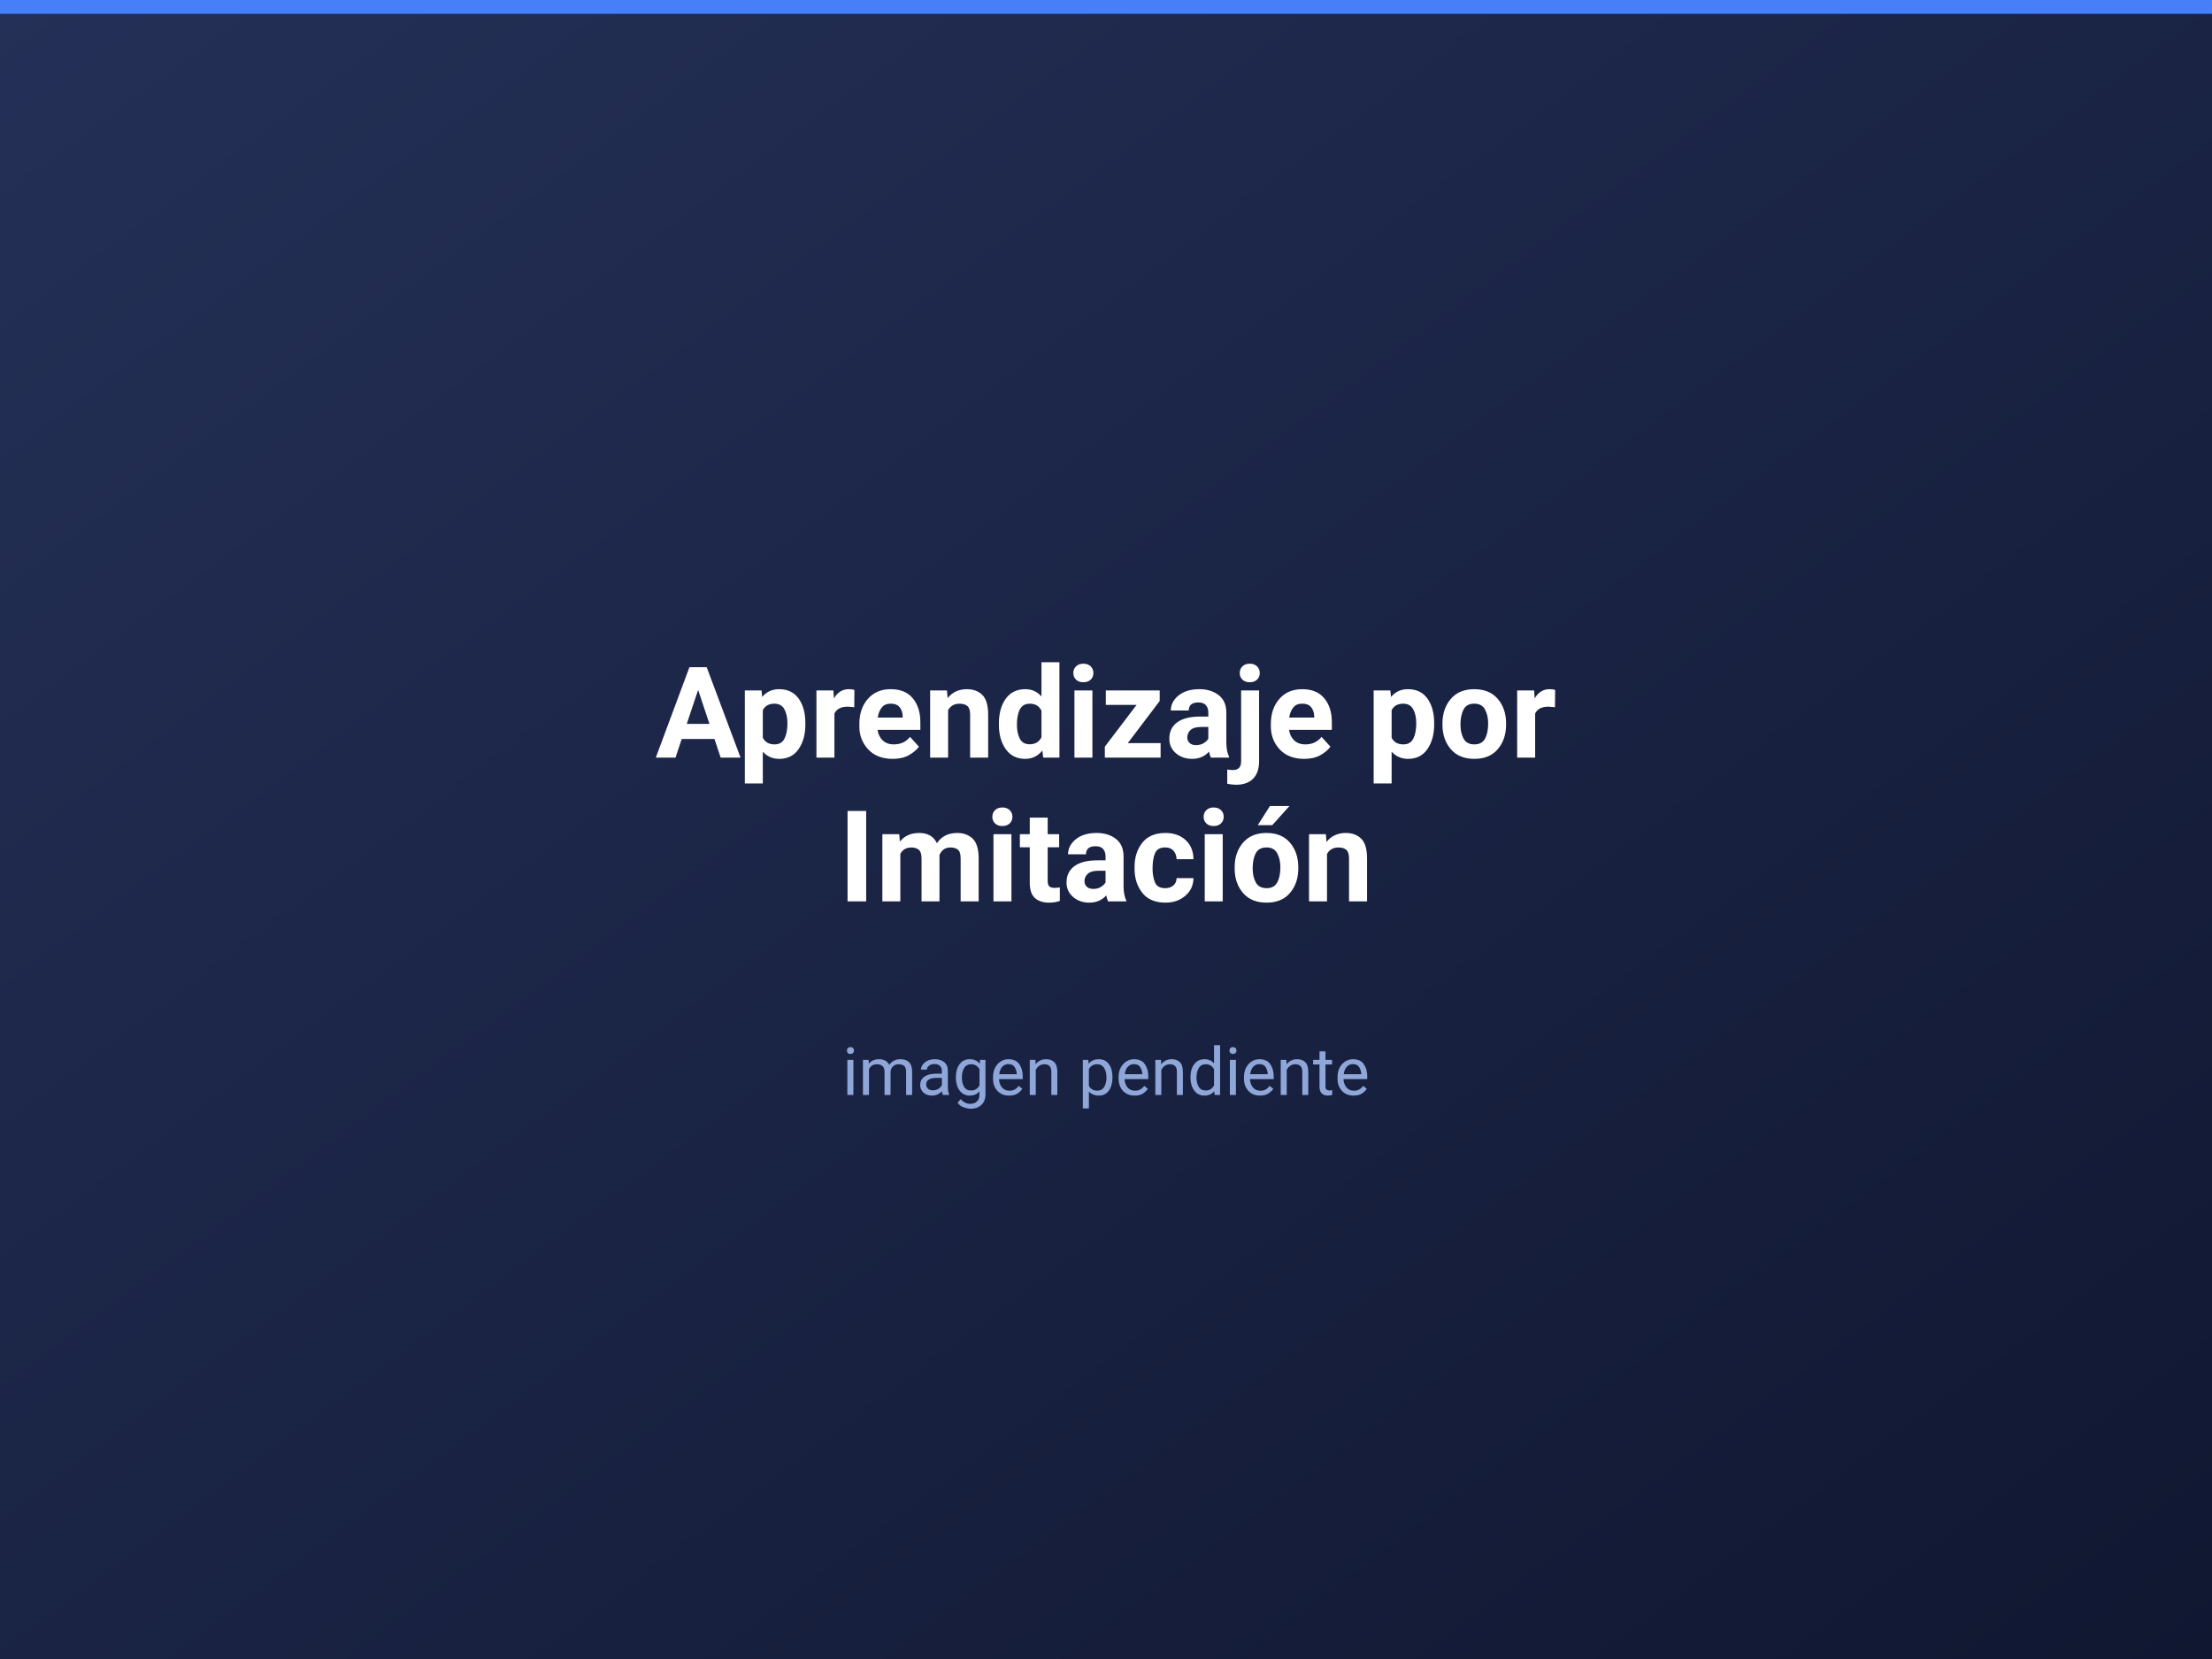
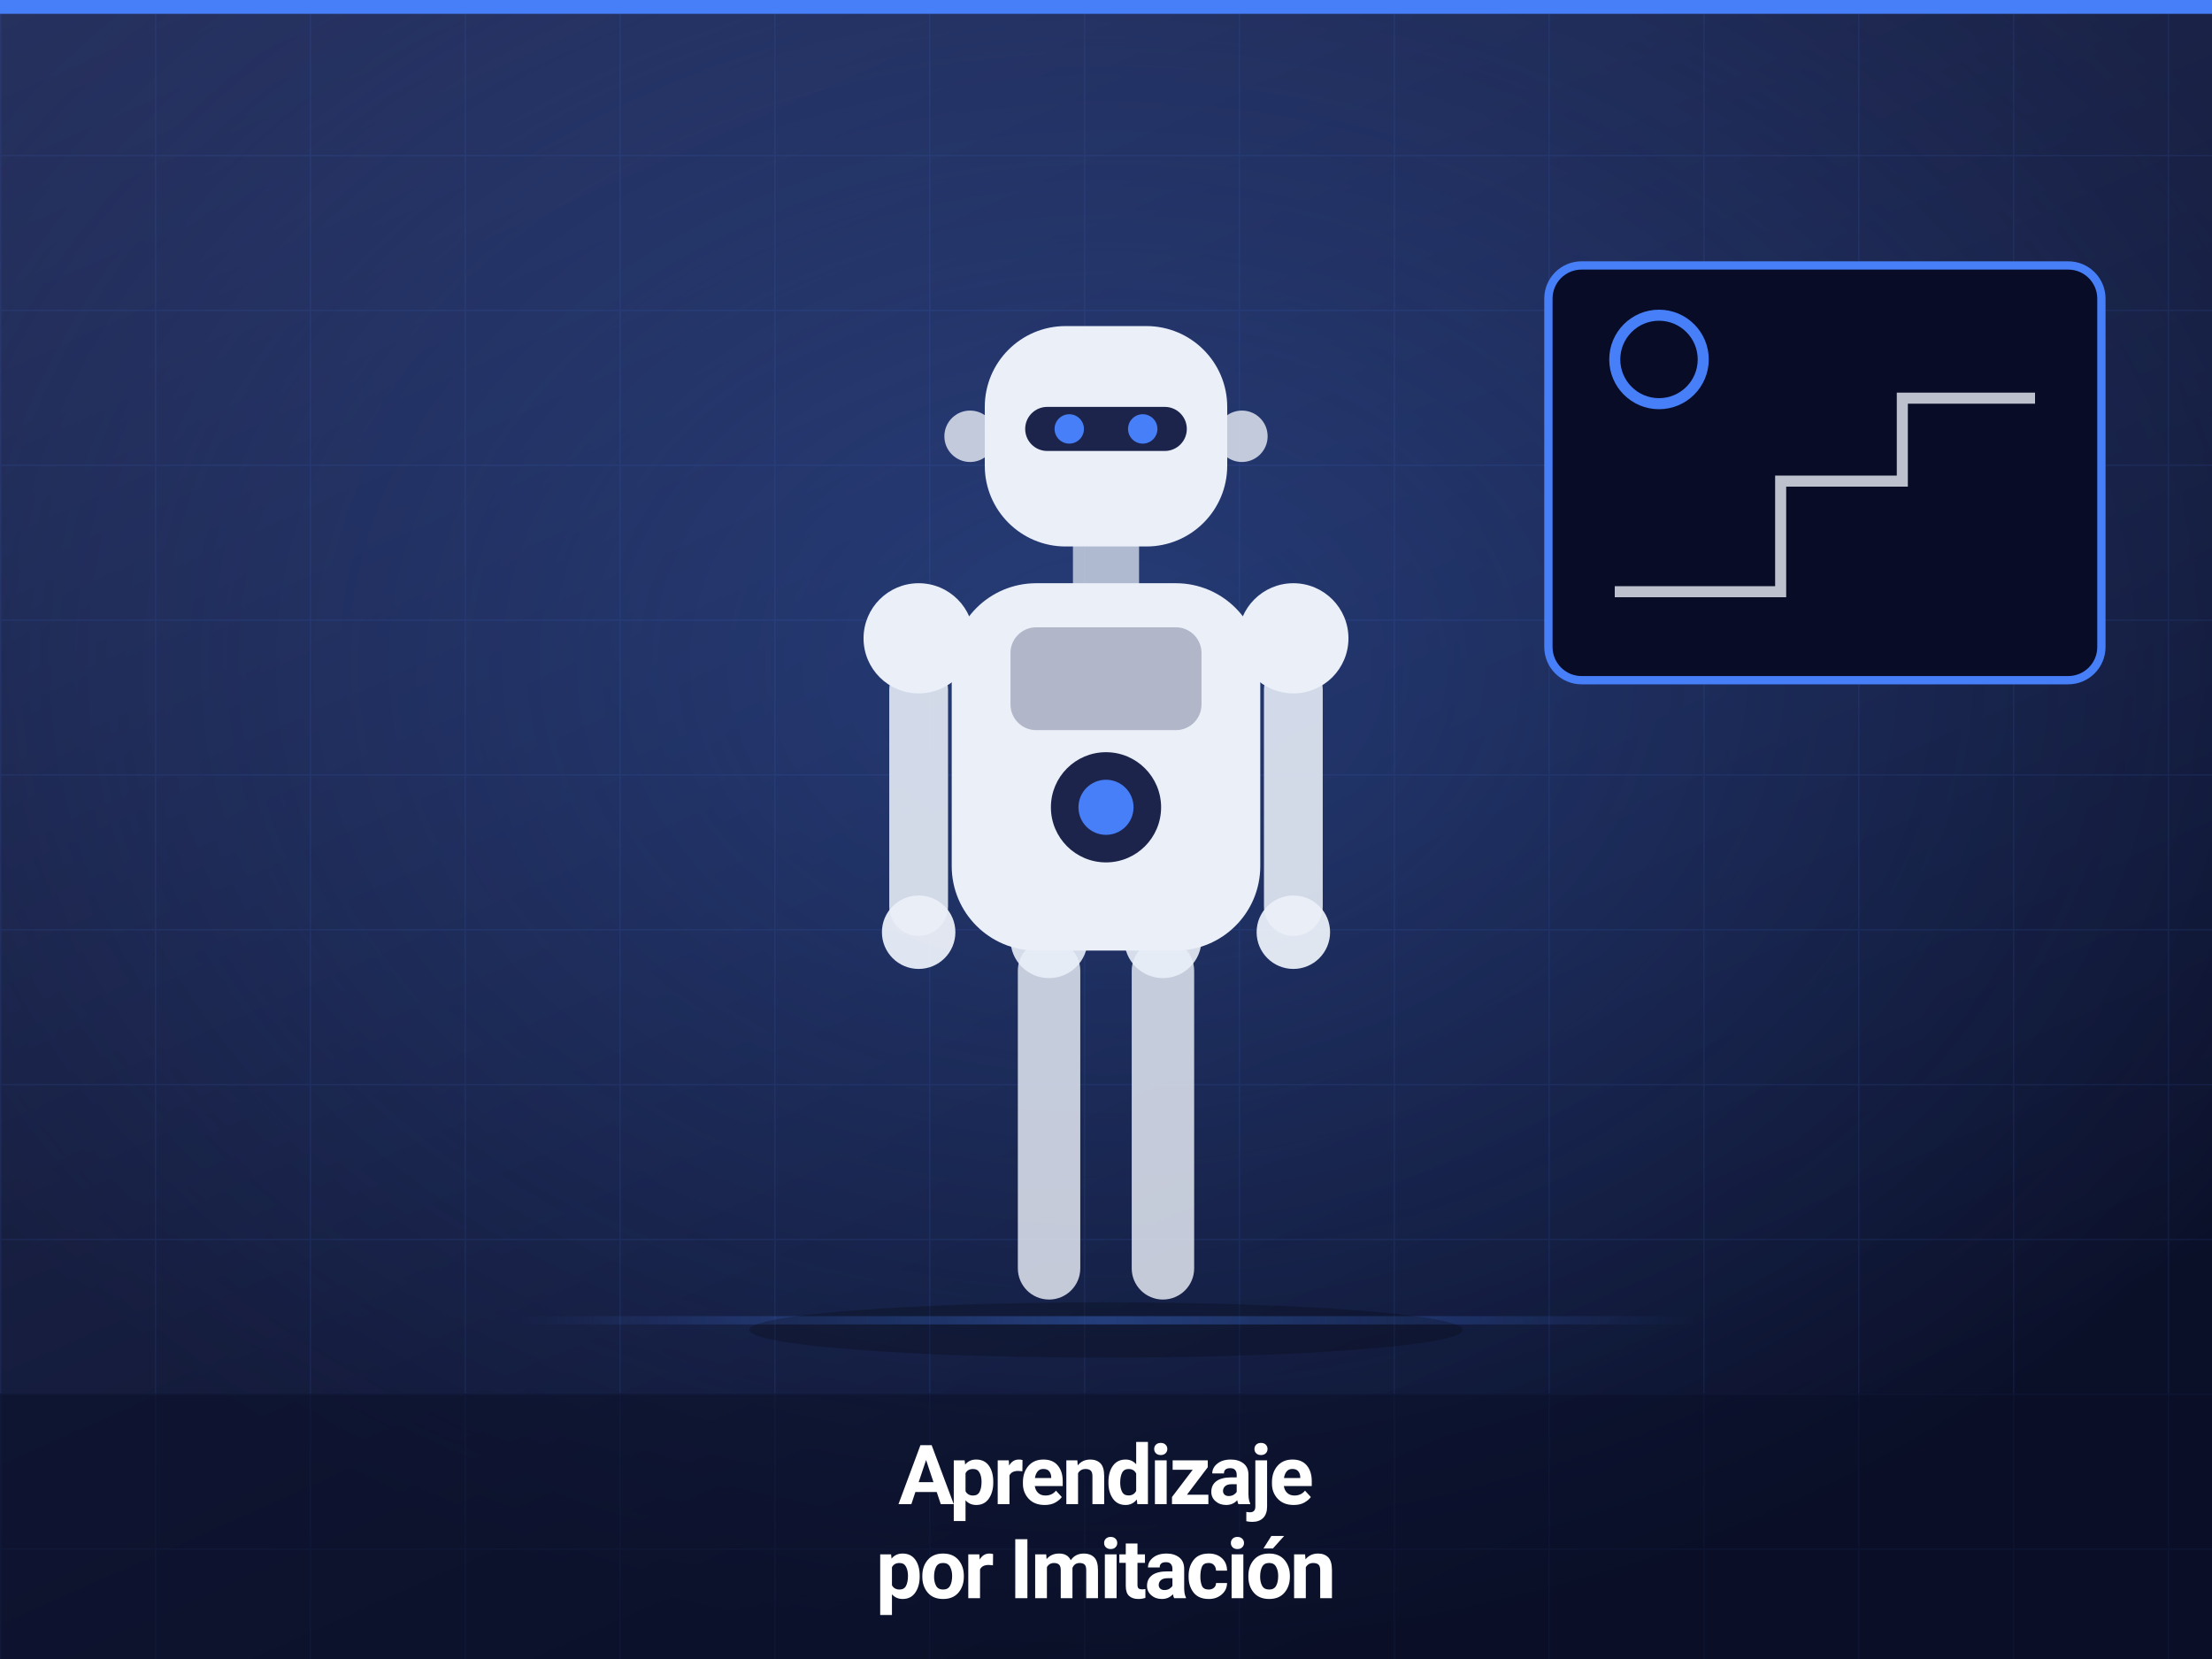
<svg xmlns="http://www.w3.org/2000/svg" viewBox="0 0 800 600" width="800" height="600">
  <defs>
-     <linearGradient id="g" x1="0" y1="0" x2="1" y2="1">
-       <stop offset="0" stop-color="#243057" />
-       <stop offset="1" stop-color="#101731" />
+     <linearGradient id="f" x1="0" y1="0" x2=".6" y2="1">
+       <stop offset="0" stop-color="#26315f" />
+       <stop offset="1" stop-color="#0b1029" />
+     </linearGradient>
+     <radialGradient id="halo" cx="50%" cy="40%" r="60%">
+       <stop offset="0" stop-color="#467ff7" stop-opacity=".28" />
+       <stop offset="1" stop-color="#467ff7" stop-opacity="0" />
+     </radialGradient>
+     <pattern id="rej" width="56" height="56" patternUnits="userSpaceOnUse">
+       <path d="M56 0H0V56" fill="none" stroke="#467ff7" stroke-opacity=".10" />
+     </pattern>
+     <linearGradient id="suelo" x1="0" y1="0" x2="1" y2="0">
+       <stop offset="0" stop-color="#467ff7" stop-opacity="0" />
+       <stop offset=".5" stop-color="#467ff7" stop-opacity=".5" />
+       <stop offset="1" stop-color="#467ff7" stop-opacity="0" />
    </linearGradient>
  </defs>
-   <rect width="800" height="600" fill="url(#g)" />
-   <rect width="800" height="5" fill="#467ff7" />
-   <g font-family="system-ui,-apple-system,Segoe UI,Roboto,sans-serif">
-     <text x="400" y="274" text-anchor="middle" font-size="46" font-weight="700" fill="#fff">Aprendizaje por</text>
-     <text x="400" y="326" text-anchor="middle" font-size="46" font-weight="700" fill="#fff">Imitación</text>
-     <text x="400" y="396" text-anchor="middle" font-size="24" fill="#8fa6d8">imagen pendiente</text>
+   <rect width="800" height="600" fill="url(#f)" />
+   <rect width="800" height="600" fill="url(#rej)" />
+   <rect width="800" height="600" fill="url(#halo)" />
+   <rect x="0" y="0" width="800" height="5" fill="#467ff7" />
+   <rect x="560" y="96" width="200" height="150" rx="12" fill="#080c26" stroke="#467ff7" stroke-width="3" />
+   <path d="M584 214 h60 v-40 h44 v-30 h48" fill="none" stroke="#eaeff8" stroke-width="4" opacity=".8" />
+   <circle cx="600" cy="130" r="16" fill="none" stroke="#467ff7" stroke-width="4" />
+   <rect x="185.0" y="476" width="430" height="3" fill="url(#suelo)" />
+   <ellipse cx="400" cy="481" rx="129.0" ry="10" fill="#000" opacity=".22" />
+   <g opacity="1.0">
+     <rect x="368.114" y="339.8" width="22.586" height="130.2" rx="11.293" fill="#eaeff8" opacity=".82" />
+     <circle cx="379.407" cy="339.8" r="13.95" fill="#eaeff8" opacity=".9" />
+     <rect x="409.3" y="339.8" width="22.586" height="130.2" rx="11.293" fill="#eaeff8" opacity=".82" />
+     <circle cx="420.593" cy="339.8" r="13.95" fill="#eaeff8" opacity=".9" />
+     <rect x="344.2" y="210.929" width="111.6" height="132.857" rx="30.557" fill="#eaeff8" />
+     <rect x="365.457" y="226.871" width="69.086" height="37.2" rx="9.3" fill="#1c244b" opacity=".28" />
+     <circle cx="400" cy="291.971" r="19.929" fill="#1c244b" />
+     <circle cx="400" cy="291.971" r="9.964" fill="#467ff7" />
+     <circle cx="332.243" cy="230.857" r="19.929" fill="#eaeff8" />
+     <rect x="321.614" y="238.829" width="21.257" height="99.643" rx="10.629" fill="#eaeff8" opacity=".88" />
+     <circle cx="332.243" cy="337.143" r="13.286" fill="#eaeff8" opacity=".95" />
+     <circle cx="467.757" cy="230.857" r="19.929" fill="#eaeff8" />
+     <rect x="457.129" y="238.829" width="21.257" height="99.643" rx="10.629" fill="#eaeff8" opacity=".88" />
+     <circle cx="467.757" cy="337.143" r="13.286" fill="#eaeff8" opacity=".95" />
+     <rect x="388.043" y="194.986" width="23.914" height="18.6" fill="#eaeff8" opacity=".7" />
+     <rect x="356.157" y="117.929" width="87.686" height="79.714" rx="29.229" fill="#eaeff8" />
+     <rect x="370.771" y="147.157" width="58.457" height="15.943" rx="7.971" fill="#1c244b" />
+     <circle cx="386.714" cy="155.129" r="5.314" fill="#467ff7" />
+     <circle cx="413.286" cy="155.129" r="5.314" fill="#467ff7" />
+     <circle cx="350.843" cy="157.786" r="9.3" fill="#eaeff8" opacity=".8" />
+     <circle cx="449.157" cy="157.786" r="9.3" fill="#eaeff8" opacity=".8" />
  </g>
+   <rect x="0" y="504" width="800" height="96" fill="#0a0f26" opacity=".55" />
+   <text x="400.0" y="544" text-anchor="middle" font-family="system-ui,-apple-system,Segoe UI,Roboto,Helvetica,Arial,sans-serif" font-size="30" font-weight="700" fill="#ffffff" letter-spacing="-1">Aprendizaje</text>
+   <text x="400.0" y="578" text-anchor="middle" font-family="system-ui,-apple-system,Segoe UI,Roboto,Helvetica,Arial,sans-serif" font-size="30" font-weight="700" fill="#ffffff" letter-spacing="-1">por Imitación</text>
</svg>
